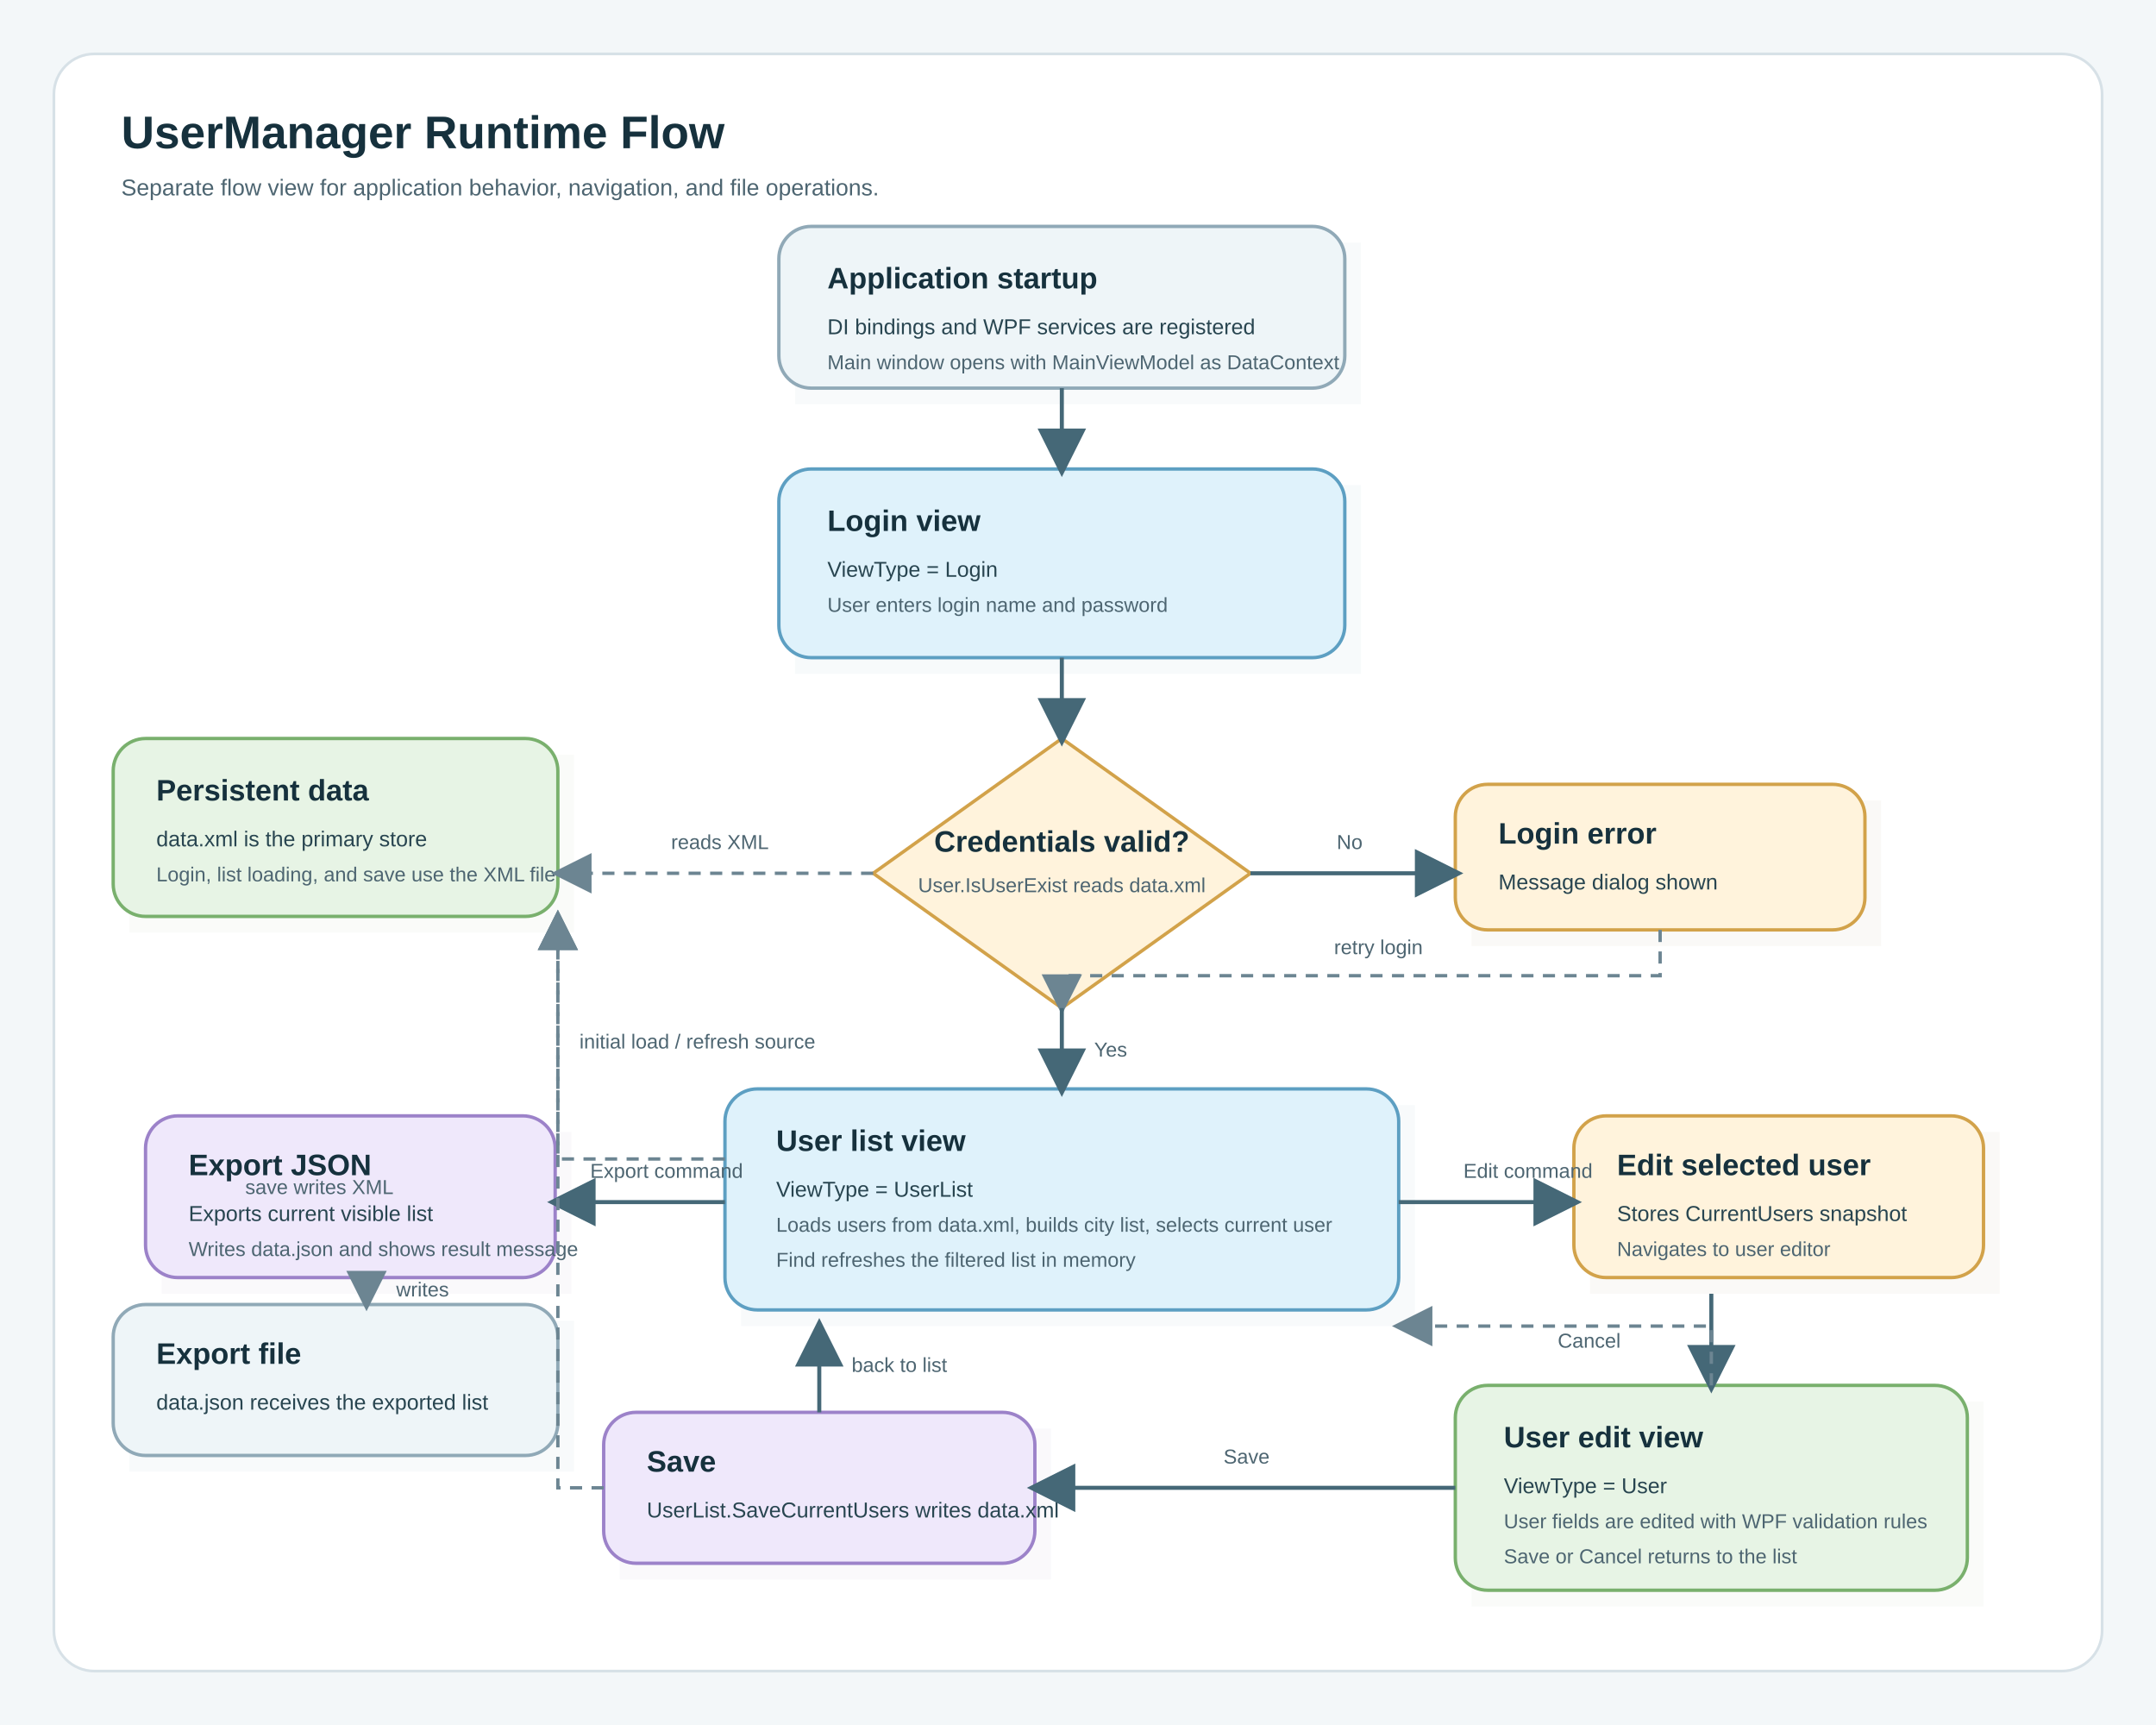
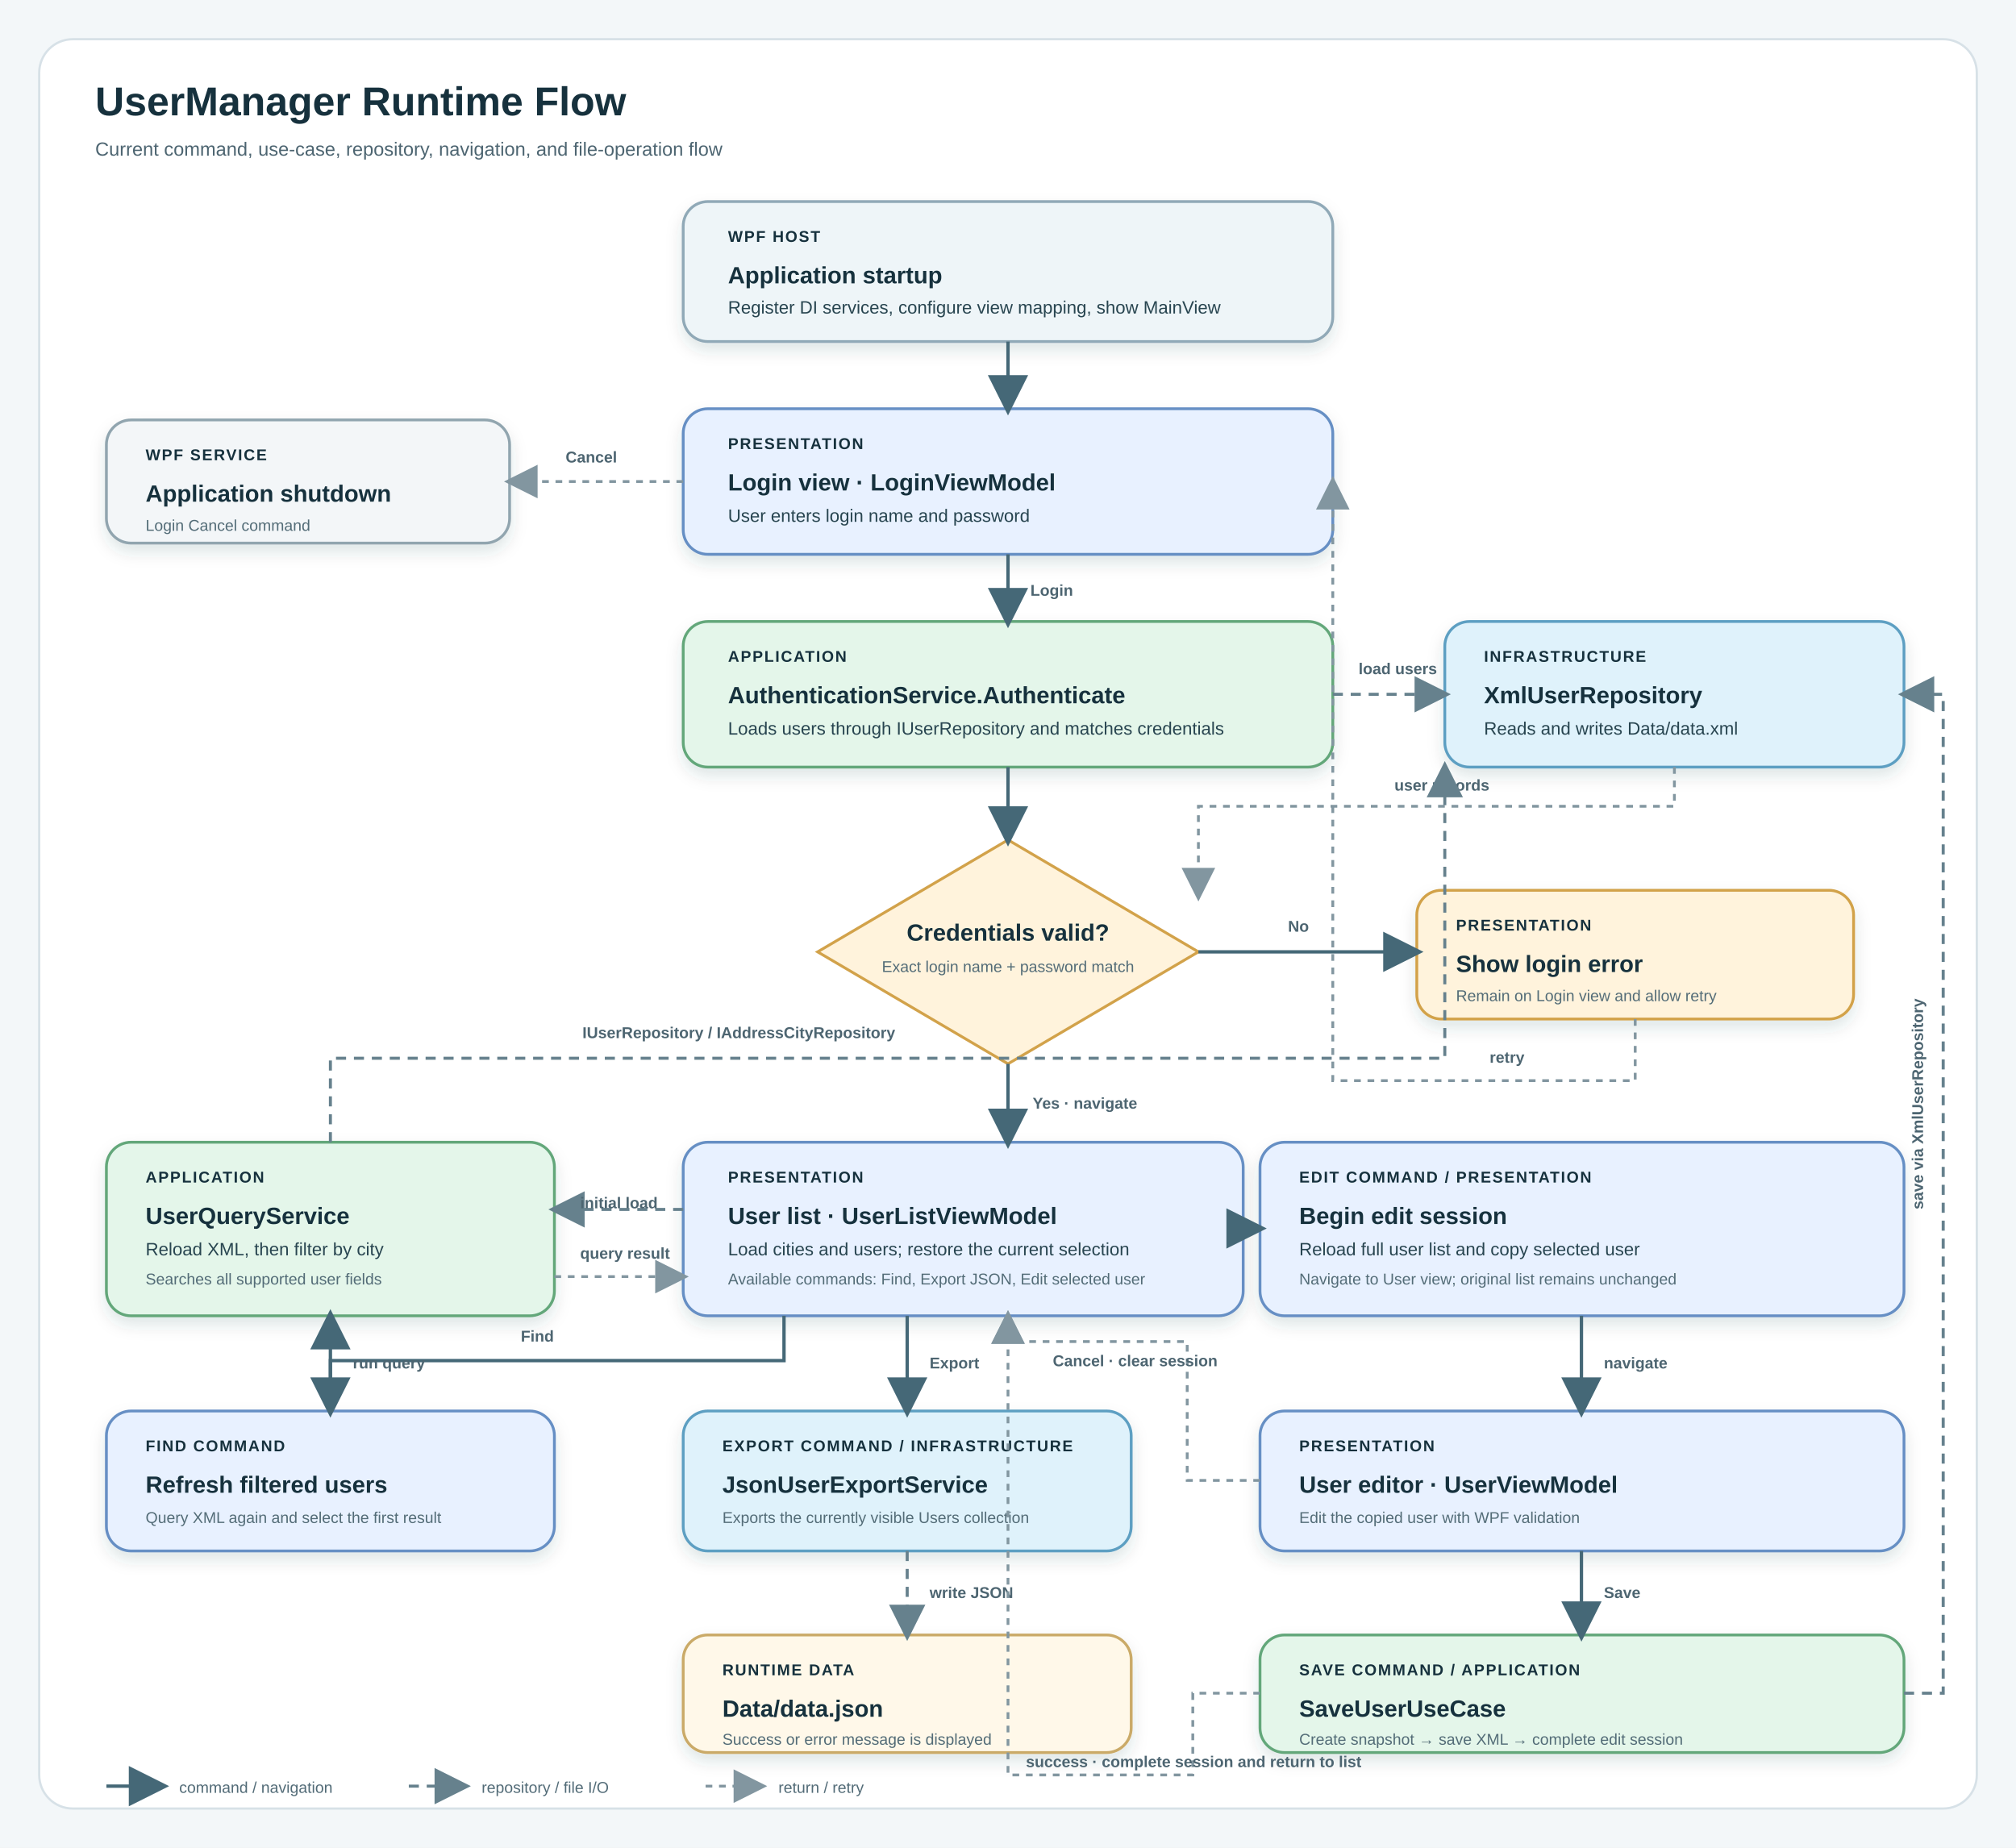
- <svg xmlns="http://www.w3.org/2000/svg" width="1600" height="1280" viewBox="0 0 1600 1280" role="img" aria-labelledby="title desc">
+ <svg xmlns="http://www.w3.org/2000/svg" width="1800" height="1650" viewBox="0 0 1800 1650" role="img" aria-labelledby="title desc">
  <defs>
    <style>
      text { font-family: 'Segoe UI', Tahoma, Arial, sans-serif; fill: #16313d; }
-       .title { font-size: 34px; font-weight: 700; }
+       .title { font-size: 36px; font-weight: 700; }
      .subtitle { font-size: 17px; fill: #4d6571; }
-       .label { font-size: 22px; font-weight: 700; }
+       .layer { font-size: 14px; font-weight: 700; letter-spacing: 1.2px; }
+       .label { font-size: 21px; font-weight: 700; }
      .body { font-size: 16px; fill: #284550; }
-       .small { font-size: 15px; fill: #4d6571; }
-       .card { stroke-width: 2.5; rx: 24; ry: 24; }
+       .small { font-size: 14px; fill: #536c77; }
+       .card { stroke-width: 2.5; }
      .decision { stroke-width: 2.5; }
-       .edge { stroke: #456877; stroke-width: 3; fill: none; }
-       .edge-soft { stroke: #6c8592; stroke-width: 2.5; fill: none; stroke-dasharray: 9 7; }
-       .edge-label { font-size: 15px; fill: #4d6571; }
-       .shadow { opacity: 0.14; }
+       .edge { stroke: #456877; stroke-width: 3; fill: none; marker-end: url(#arrow); }
+       .data-edge { stroke: #66818d; stroke-width: 2.7; stroke-dasharray: 9 7; fill: none; marker-end: url(#data-arrow); }
+       .return-edge { stroke: #8296a0; stroke-width: 2.5; stroke-dasharray: 6 6; fill: none; marker-end: url(#return-arrow); }
+       .edge-label { font-size: 14px; font-weight: 600; fill: #4d6571; }
+       .legend { font-size: 14px; fill: #526b77; }
    </style>
+     <filter id="shadow" x="-15%" y="-15%" width="140%" height="145%">
+       <feDropShadow dx="0" dy="7" stdDeviation="7" flood-color="#244653" flood-opacity="0.13" />
+     </filter>
    <marker id="arrow" markerWidth="12" markerHeight="12" refX="10" refY="6" orient="auto">
      <path d="M0,0 L12,6 L0,12 z" fill="#456877" />
    </marker>
-     <marker id="arrowSoft" markerWidth="12" markerHeight="12" refX="10" refY="6" orient="auto">
-       <path d="M0,0 L12,6 L0,12 z" fill="#6c8592" />
+     <marker id="data-arrow" markerWidth="12" markerHeight="12" refX="10" refY="6" orient="auto">
+       <path d="M0,0 L12,6 L0,12 z" fill="#66818d" />
+     </marker>
+     <marker id="return-arrow" markerWidth="12" markerHeight="12" refX="10" refY="6" orient="auto">
+       <path d="M0,0 L12,6 L0,12 z" fill="#8296a0" />
    </marker>
  </defs>
-   <rect width="1600" height="1280" fill="#f3f7f9" />
-   <rect x="40" y="40" width="1520" height="1200" fill="#ffffff" stroke="#d7e1e7" stroke-width="2" rx="30" ry="30" />
-   <text x="90" y="110" class="title">UserManager Runtime Flow</text>
-   <text x="90" y="145" class="subtitle">Separate flow view for application behavior, navigation, and file operations.</text>
-   <rect x="590" y="180" width="420" height="120" class="shadow" fill="#cddae0" />
-   <rect x="578" y="168" width="420" height="120" class="card" fill="#eef5f8" stroke="#90a9b7" />
-   <text x="614" y="214" class="label">Application startup</text>
-   <text x="614" y="248" class="body">DI bindings and WPF services are registered</text>
-   <text x="614" y="274" class="small">Main window opens with MainViewModel as DataContext</text>
-   <rect x="590" y="360" width="420" height="140" class="shadow" fill="#c8dbe5" />
-   <rect x="578" y="348" width="420" height="140" class="card" fill="#dff2fb" stroke="#5d9fc2" />
-   <text x="614" y="394" class="label">Login view</text>
-   <text x="614" y="428" class="body">ViewType = Login</text>
-   <text x="614" y="454" class="small">User enters login name and password</text>
-   <polygon points="788,548 928,648 788,748 648,648" class="decision" fill="#fff3dc" stroke="#d2a24a" />
-   <text x="788" y="632" class="label" text-anchor="middle">Credentials valid?</text>
-   <text x="788" y="662" class="small" text-anchor="middle">User.IsUserExist reads data.xml</text>
-   <rect x="1092" y="594" width="304" height="108" class="shadow" fill="#ddd6c2" />
-   <rect x="1080" y="582" width="304" height="108" class="card" fill="#fff3dc" stroke="#d2a24a" />
-   <text x="1112" y="626" class="label">Login error</text>
-   <text x="1112" y="660" class="body">Message dialog shown</text>
-   <rect x="550" y="820" width="500" height="164" class="shadow" fill="#c9dbe5" />
-   <rect x="538" y="808" width="500" height="164" class="card" fill="#dff2fb" stroke="#5d9fc2" />
-   <text x="576" y="854" class="label">User list view</text>
-   <text x="576" y="888" class="body">ViewType = UserList</text>
-   <text x="576" y="914" class="small">Loads users from data.xml, builds city list, selects current user</text>
-   <text x="576" y="940" class="small">Find refreshes the filtered list in memory</text>
-   <rect x="120" y="840" width="304" height="120" class="shadow" fill="#d7d0e5" />
-   <rect x="108" y="828" width="304" height="120" class="card" fill="#efe8fb" stroke="#9c82c9" />
-   <text x="140" y="872" class="label">Export JSON</text>
-   <text x="140" y="906" class="body">Exports current visible list</text>
-   <text x="140" y="932" class="small">Writes data.json and shows result message</text>
-   <rect x="1180" y="840" width="304" height="120" class="shadow" fill="#ddd6c2" />
-   <rect x="1168" y="828" width="304" height="120" class="card" fill="#fff3dc" stroke="#d2a24a" />
-   <text x="1200" y="872" class="label">Edit selected user</text>
-   <text x="1200" y="906" class="body">Stores CurrentUsers snapshot</text>
-   <text x="1200" y="932" class="small">Navigates to user editor</text>
-   <rect x="1092" y="1040" width="380" height="152" class="shadow" fill="#d8e5d0" />
-   <rect x="1080" y="1028" width="380" height="152" class="card" fill="#e7f4e5" stroke="#79b06d" />
-   <text x="1116" y="1074" class="label">User edit view</text>
-   <text x="1116" y="1108" class="body">ViewType = User</text>
-   <text x="1116" y="1134" class="small">User fields are edited with WPF validation rules</text>
-   <text x="1116" y="1160" class="small">Save or Cancel returns to the list</text>
-   <rect x="460" y="1060" width="320" height="112" class="shadow" fill="#d7d0e5" />
-   <rect x="448" y="1048" width="320" height="112" class="card" fill="#efe8fb" stroke="#9c82c9" />
-   <text x="480" y="1092" class="label">Save</text>
-   <text x="480" y="1126" class="body">UserList.SaveCurrentUsers writes data.xml</text>
-   <rect x="96" y="560" width="330" height="132" class="shadow" fill="#d8e5d0" />
-   <rect x="84" y="548" width="330" height="132" class="card" fill="#e7f4e5" stroke="#79b06d" />
-   <text x="116" y="594" class="label">Persistent data</text>
-   <text x="116" y="628" class="body">data.xml is the primary store</text>
-   <text x="116" y="654" class="small">Login, list loading, and save use the XML file</text>
-   <rect x="96" y="980" width="330" height="112" class="shadow" fill="#cddae0" />
-   <rect x="84" y="968" width="330" height="112" class="card" fill="#eef5f8" stroke="#90a9b7" />
-   <text x="116" y="1012" class="label">Export file</text>
-   <text x="116" y="1046" class="body">data.json receives the exported list</text>
-   <path d="M788 288 L788 348" class="edge" marker-end="url(#arrow)" />
-   <path d="M788 488 L788 548" class="edge" marker-end="url(#arrow)" />
-   <path d="M648 648 L414 648" class="edge-soft" marker-end="url(#arrowSoft)" />
-   <text x="498" y="630" class="edge-label">reads XML</text>
-   <path d="M928 648 L1080 648" class="edge" marker-end="url(#arrow)" />
-   <text x="992" y="630" class="edge-label">No</text>
-   <path d="M1232 690 L1232 724 L788 724 L788 748" class="edge-soft" marker-end="url(#arrowSoft)" />
-   <text x="990" y="708" class="edge-label">retry login</text>
-   <path d="M788 748 L788 808" class="edge" marker-end="url(#arrow)" />
-   <text x="812" y="784" class="edge-label">Yes</text>
-   <path d="M538 892 L412 892" class="edge" marker-end="url(#arrow)" />
-   <text x="438" y="874" class="edge-label">Export command</text>
-   <path d="M272 948 L272 968" class="edge-soft" marker-end="url(#arrowSoft)" />
-   <text x="294" y="962" class="edge-label">writes</text>
-   <path d="M1038 892 L1168 892" class="edge" marker-end="url(#arrow)" />
-   <text x="1086" y="874" class="edge-label">Edit command</text>
-   <path d="M1270 960 L1270 1028" class="edge" marker-end="url(#arrow)" />
-   <path d="M1080 1104 L768 1104" class="edge" marker-end="url(#arrow)" />
-   <text x="908" y="1086" class="edge-label">Save</text>
-   <path d="M608 1048 L608 984" class="edge" marker-end="url(#arrow)" />
-   <text x="632" y="1018" class="edge-label">back to list</text>
-   <path d="M1270 1028 L1270 984 L1038 984" class="edge-soft" marker-end="url(#arrowSoft)" />
-   <text x="1156" y="1000" class="edge-label">Cancel</text>
-   <path d="M538 860 L414 860 L414 680" class="edge-soft" marker-end="url(#arrowSoft)" />
-   <text x="430" y="778" class="edge-label">initial load / refresh source</text>
-   <path d="M448 1104 L414 1104 L414 680" class="edge-soft" marker-end="url(#arrowSoft)" />
-   <text x="182" y="886" class="edge-label">save writes XML</text>
+   <rect width="1800" height="1650" fill="#f3f7f9" />
+   <rect x="35" y="35" width="1730" height="1580" fill="#ffffff" stroke="#d7e1e7" stroke-width="2" rx="30" />
+   <text x="85" y="103" class="title">UserManager Runtime Flow</text>
+   <text x="85" y="139" class="subtitle">Current command, use-case, repository, navigation, and file-operation flow</text>
+   <g filter="url(#shadow)">
+     <rect x="610" y="180" width="580" height="125" rx="22" class="card" fill="#eef5f8" stroke="#90a9b7" />
+   </g>
+   <text x="650" y="216" class="layer" fill="#607c89">WPF HOST</text>
+   <text x="650" y="253" class="label">Application startup</text>
+   <text x="650" y="280" class="body">Register DI services, configure view mapping, show MainView</text>
+   <g filter="url(#shadow)">
+     <rect x="610" y="365" width="580" height="130" rx="22" class="card" fill="#e8f1ff" stroke="#668fc4" />
+   </g>
+   <text x="650" y="401" class="layer" fill="#436d9e">PRESENTATION</text>
+   <text x="650" y="438" class="label">Login view · LoginViewModel</text>
+   <text x="650" y="466" class="body">User enters login name and password</text>
+   <g filter="url(#shadow)">
+     <rect x="95" y="375" width="360" height="110" rx="22" class="card" fill="#f3f6f8" stroke="#91a5af" />
+   </g>
+   <text x="130" y="411" class="layer" fill="#647b86">WPF SERVICE</text>
+   <text x="130" y="448" class="label">Application shutdown</text>
+   <text x="130" y="474" class="small">Login Cancel command</text>
+   <g filter="url(#shadow)">
+     <rect x="610" y="555" width="580" height="130" rx="22" class="card" fill="#e4f6ea" stroke="#63a77a" />
+   </g>
+   <text x="650" y="591" class="layer" fill="#438359">APPLICATION</text>
+   <text x="650" y="628" class="label">AuthenticationService.Authenticate</text>
+   <text x="650" y="656" class="body">Loads users through IUserRepository and matches credentials</text>
+   <g filter="url(#shadow)">
+     <rect x="1290" y="555" width="410" height="130" rx="22" class="card" fill="#dff2fb" stroke="#5d9fc2" />
+   </g>
+   <text x="1325" y="591" class="layer" fill="#397fa4">INFRASTRUCTURE</text>
+   <text x="1325" y="628" class="label">XmlUserRepository</text>
+   <text x="1325" y="656" class="body">Reads and writes Data/data.xml</text>
+   <polygon points="900,750 1070,850 900,950 730,850" class="decision" fill="#fff3dc" stroke="#d2a24a" />
+   <text x="900" y="840" class="label" text-anchor="middle">Credentials valid?</text>
+   <text x="900" y="868" class="small" text-anchor="middle">Exact login name + password match</text>
+   <g filter="url(#shadow)">
+     <rect x="1265" y="795" width="390" height="115" rx="22" class="card" fill="#fff3dc" stroke="#d2a24a" />
+   </g>
+   <text x="1300" y="831" class="layer" fill="#9b6d19">PRESENTATION</text>
+   <text x="1300" y="868" class="label">Show login error</text>
+   <text x="1300" y="894" class="small">Remain on Login view and allow retry</text>
+   <g filter="url(#shadow)">
+     <rect x="610" y="1020" width="500" height="155" rx="22" class="card" fill="#e8f1ff" stroke="#668fc4" />
+   </g>
+   <text x="650" y="1056" class="layer" fill="#436d9e">PRESENTATION</text>
+   <text x="650" y="1093" class="label">User list · UserListViewModel</text>
+   <text x="650" y="1121" class="body">Load cities and users; restore the current selection</text>
+   <text x="650" y="1147" class="small">Available commands: Find, Export JSON, Edit selected user</text>
+   <g filter="url(#shadow)">
+     <rect x="95" y="1020" width="400" height="155" rx="22" class="card" fill="#e4f6ea" stroke="#63a77a" />
+   </g>
+   <text x="130" y="1056" class="layer" fill="#438359">APPLICATION</text>
+   <text x="130" y="1093" class="label">UserQueryService</text>
+   <text x="130" y="1121" class="body">Reload XML, then filter by city</text>
+   <text x="130" y="1147" class="small">Searches all supported user fields</text>
+   <g filter="url(#shadow)">
+     <rect x="95" y="1260" width="400" height="125" rx="22" class="card" fill="#e8f1ff" stroke="#668fc4" />
+   </g>
+   <text x="130" y="1296" class="layer" fill="#436d9e">FIND COMMAND</text>
+   <text x="130" y="1333" class="label">Refresh filtered users</text>
+   <text x="130" y="1360" class="small">Query XML again and select the first result</text>
+   <g filter="url(#shadow)">
+     <rect x="610" y="1260" width="400" height="125" rx="22" class="card" fill="#dff2fb" stroke="#5d9fc2" />
+   </g>
+   <text x="645" y="1296" class="layer" fill="#397fa4">EXPORT COMMAND / INFRASTRUCTURE</text>
+   <text x="645" y="1333" class="label">JsonUserExportService</text>
+   <text x="645" y="1360" class="small">Exports the currently visible Users collection</text>
+   <g filter="url(#shadow)">
+     <rect x="610" y="1460" width="400" height="105" rx="22" class="card" fill="#fff8e9" stroke="#caaa67" />
+   </g>
+   <text x="645" y="1496" class="layer" fill="#98752e">RUNTIME DATA</text>
+   <text x="645" y="1533" class="label">Data/data.json</text>
+   <text x="645" y="1558" class="small">Success or error message is displayed</text>
+   <g filter="url(#shadow)">
+     <rect x="1125" y="1020" width="575" height="155" rx="22" class="card" fill="#e8f1ff" stroke="#668fc4" />
+   </g>
+   <text x="1160" y="1056" class="layer" fill="#436d9e">EDIT COMMAND / PRESENTATION</text>
+   <text x="1160" y="1093" class="label">Begin edit session</text>
+   <text x="1160" y="1121" class="body">Reload full user list and copy selected user</text>
+   <text x="1160" y="1147" class="small">Navigate to User view; original list remains unchanged</text>
+   <g filter="url(#shadow)">
+     <rect x="1125" y="1260" width="575" height="125" rx="22" class="card" fill="#e8f1ff" stroke="#668fc4" />
+   </g>
+   <text x="1160" y="1296" class="layer" fill="#436d9e">PRESENTATION</text>
+   <text x="1160" y="1333" class="label">User editor · UserViewModel</text>
+   <text x="1160" y="1360" class="small">Edit the copied user with WPF validation</text>
+   <g filter="url(#shadow)">
+     <rect x="1125" y="1460" width="575" height="105" rx="22" class="card" fill="#e4f6ea" stroke="#63a77a" />
+   </g>
+   <text x="1160" y="1496" class="layer" fill="#438359">SAVE COMMAND / APPLICATION</text>
+   <text x="1160" y="1533" class="label">SaveUserUseCase</text>
+   <text x="1160" y="1558" class="small">Create snapshot → save XML → complete edit session</text>
+   <path d="M900 305 L900 365" class="edge" />
+   <path d="M610 430 L455 430" class="return-edge" />
+   <text x="505" y="413" class="edge-label">Cancel</text>
+   <path d="M900 495 L900 555" class="edge" />
+   <text x="920" y="532" class="edge-label">Login</text>
+   <path d="M1190 620 L1290 620" class="data-edge" />
+   <text x="1213" y="602" class="edge-label">load users</text>
+   <path d="M1495 685 L1495 720 L1070 720 L1070 800" class="return-edge" />
+   <text x="1245" y="706" class="edge-label">user records</text>
+   <path d="M900 685 L900 750" class="edge" />
+   <path d="M1070 850 L1265 850" class="edge" />
+   <text x="1150" y="832" class="edge-label">No</text>
+   <path d="M1460 910 L1460 965 L1190 965 L1190 430" class="return-edge" />
+   <text x="1330" y="949" class="edge-label">retry</text>
+   <path d="M900 950 L900 1020" class="edge" />
+   <text x="922" y="990" class="edge-label">Yes · navigate</text>
+   <path d="M610 1080 L495 1080" class="data-edge" />
+   <text x="518" y="1079" class="edge-label">initial load</text>
+   <path d="M295 1020 L295 945 L1290 945 L1290 685" class="data-edge" />
+   <text x="520" y="927" class="edge-label">IUserRepository / IAddressCityRepository</text>
+   <path d="M495 1140 L610 1140" class="return-edge" />
+   <text x="518" y="1124" class="edge-label">query result</text>
+   <path d="M700 1175 L700 1215 L295 1215 L295 1260" class="edge" />
+   <text x="465" y="1198" class="edge-label">Find</text>
+   <path d="M295 1260 L295 1175" class="edge" />
+   <text x="315" y="1222" class="edge-label">run query</text>
+   <path d="M810 1175 L810 1260" class="edge" />
+   <text x="830" y="1222" class="edge-label">Export</text>
+   <path d="M810 1385 L810 1460" class="data-edge" />
+   <text x="830" y="1427" class="edge-label">write JSON</text>
+   <path d="M1110 1097 L1125 1097" class="edge" />
+   <path d="M1412 1175 L1412 1260" class="edge" />
+   <text x="1432" y="1222" class="edge-label">navigate</text>
+   <path d="M1412 1385 L1412 1460" class="edge" />
+   <text x="1432" y="1427" class="edge-label">Save</text>
+   <path d="M1125 1322 L1060 1322 L1060 1198 L900 1198 L900 1175" class="return-edge" />
+   <text x="940" y="1220" class="edge-label">Cancel · clear session</text>
+   <path d="M1700 1512 L1735 1512 L1735 620 L1700 620" class="data-edge" />
+   <text x="1717" y="1080" class="edge-label" transform="rotate(-90 1717 1080)">save via XmlUserRepository</text>
+   <path d="M1125 1512 L1065 1512 L1065 1585 L900 1585 L900 1175" class="return-edge" />
+   <text x="916" y="1578" class="edge-label">success · complete session and return to list</text>
+   <line x1="95" y1="1595" x2="145" y2="1595" class="edge" />
+   <text x="160" y="1601" class="legend">command / navigation</text>
+   <line x1="365" y1="1595" x2="415" y2="1595" class="data-edge" />
+   <text x="430" y="1601" class="legend">repository / file I/O</text>
+   <line x1="630" y1="1595" x2="680" y2="1595" class="return-edge" />
+   <text x="695" y="1601" class="legend">return / retry</text>
</svg>
